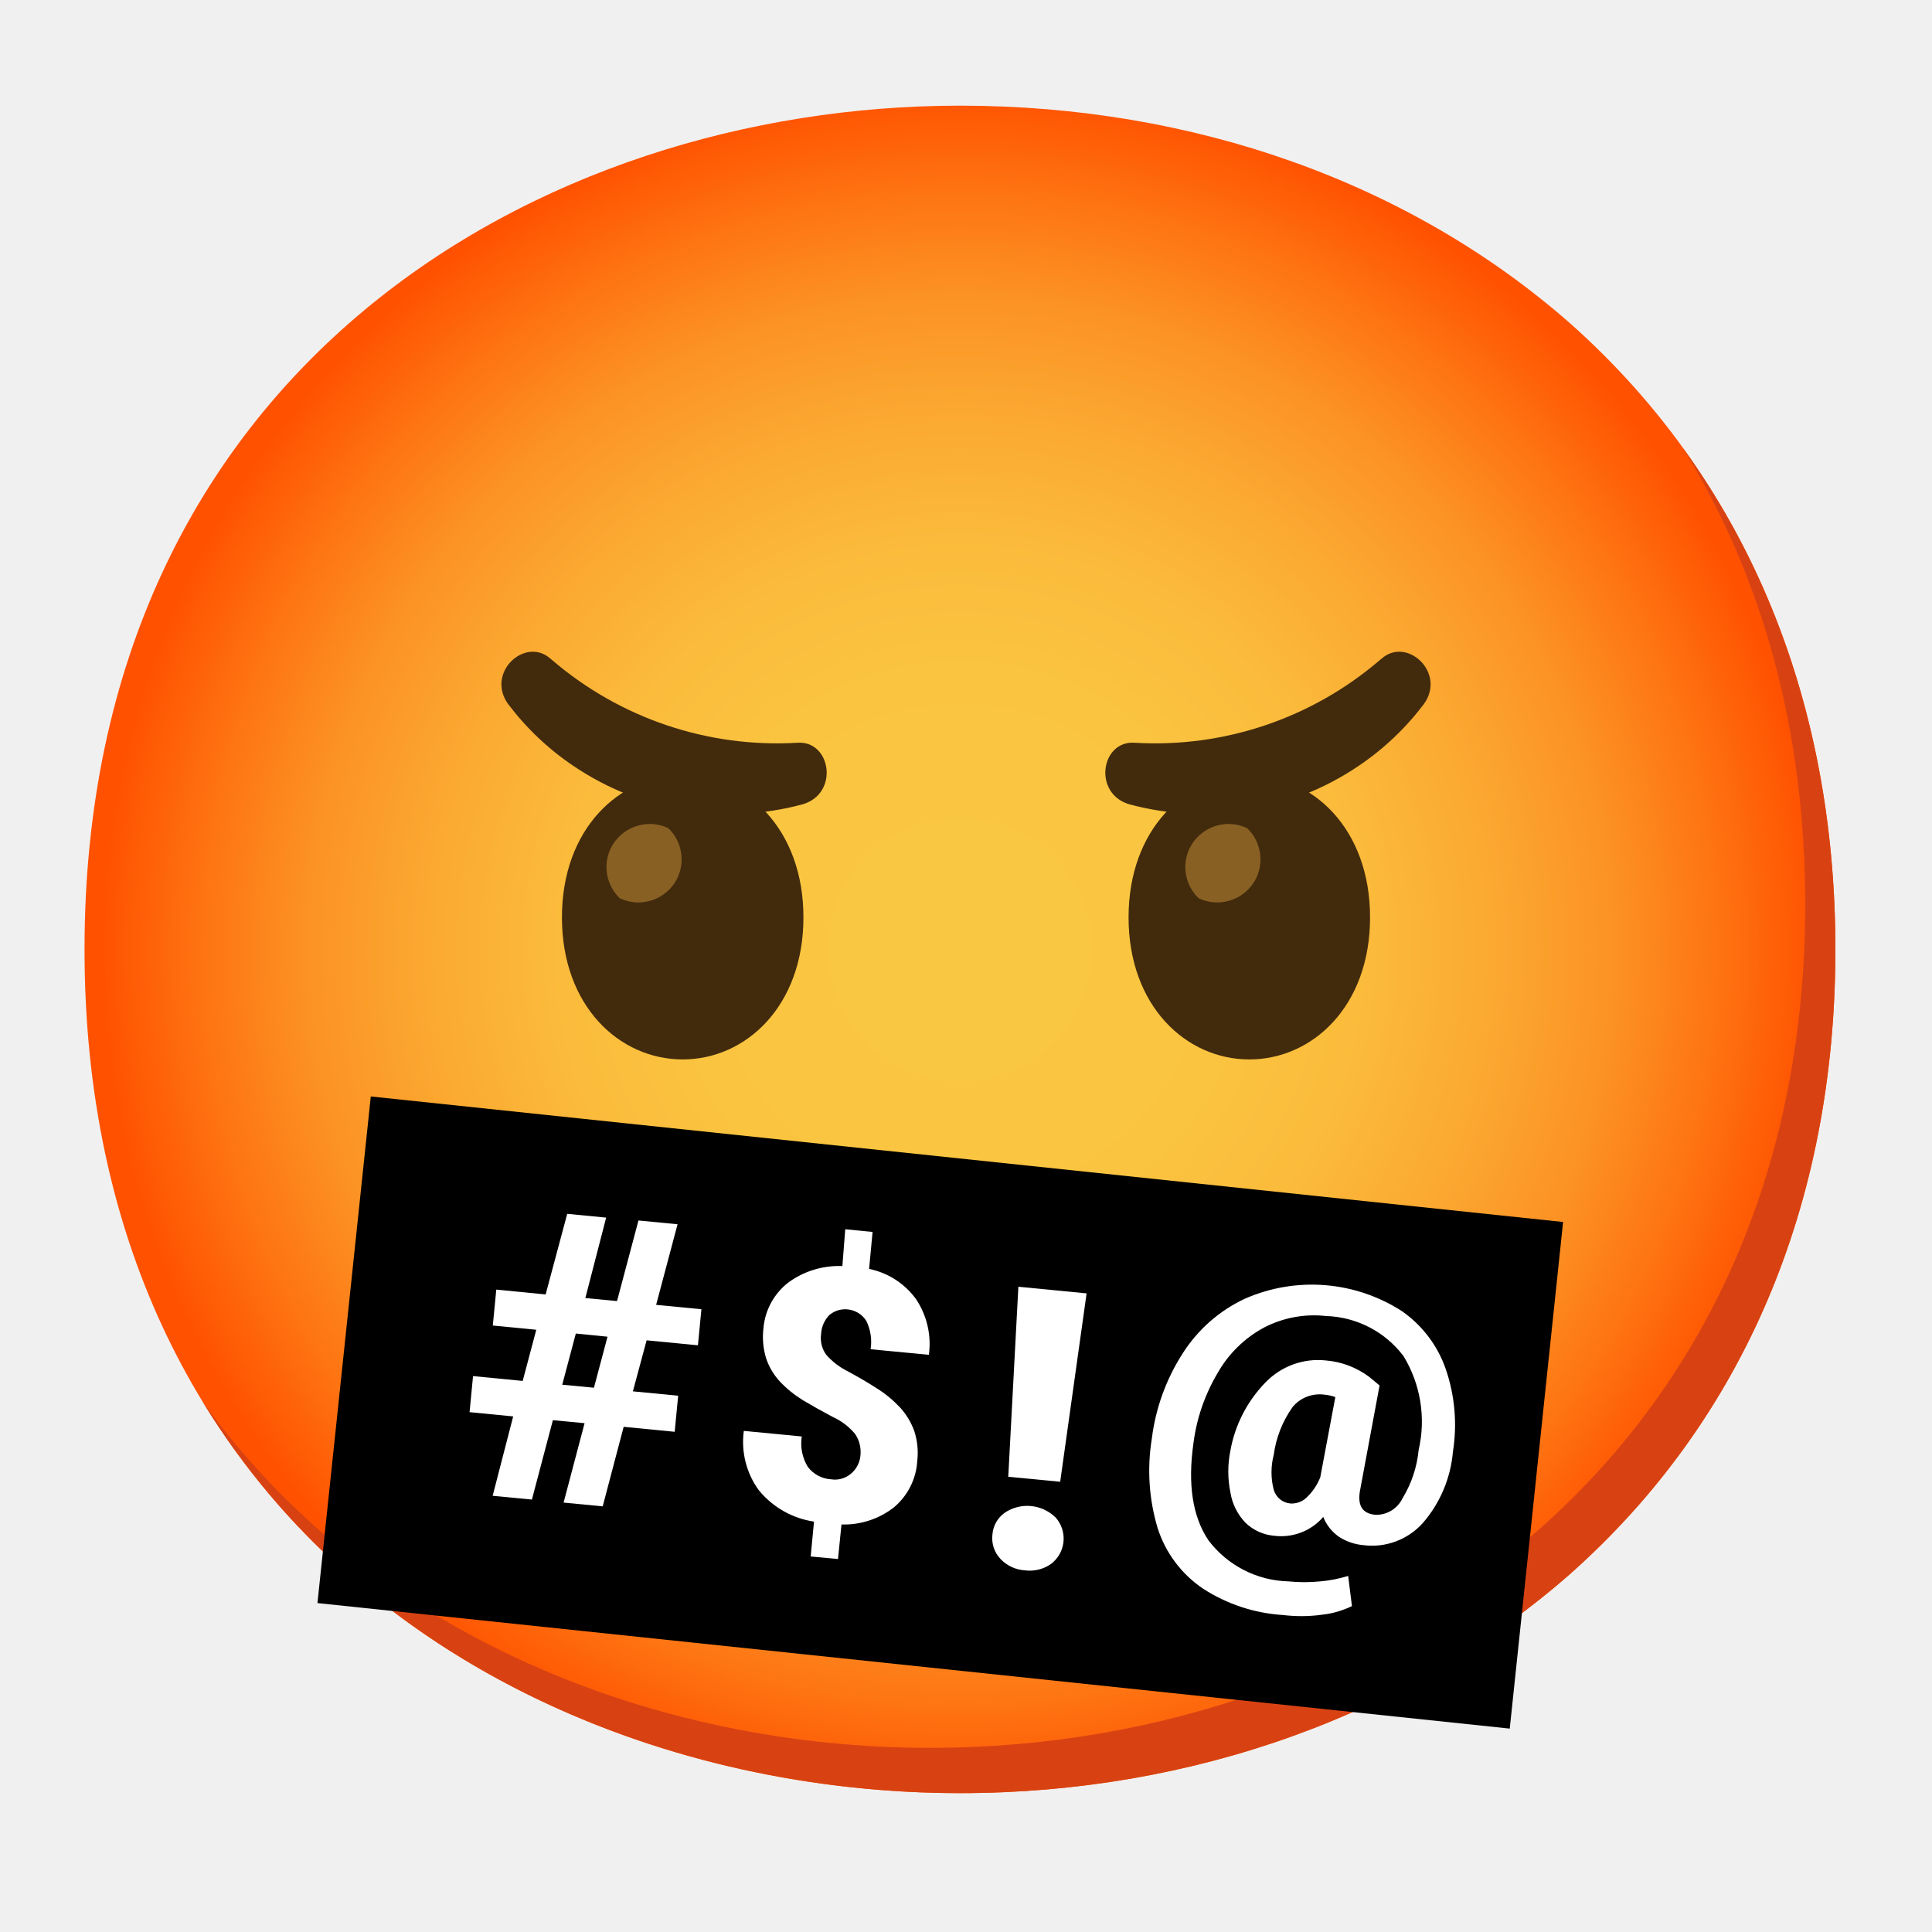
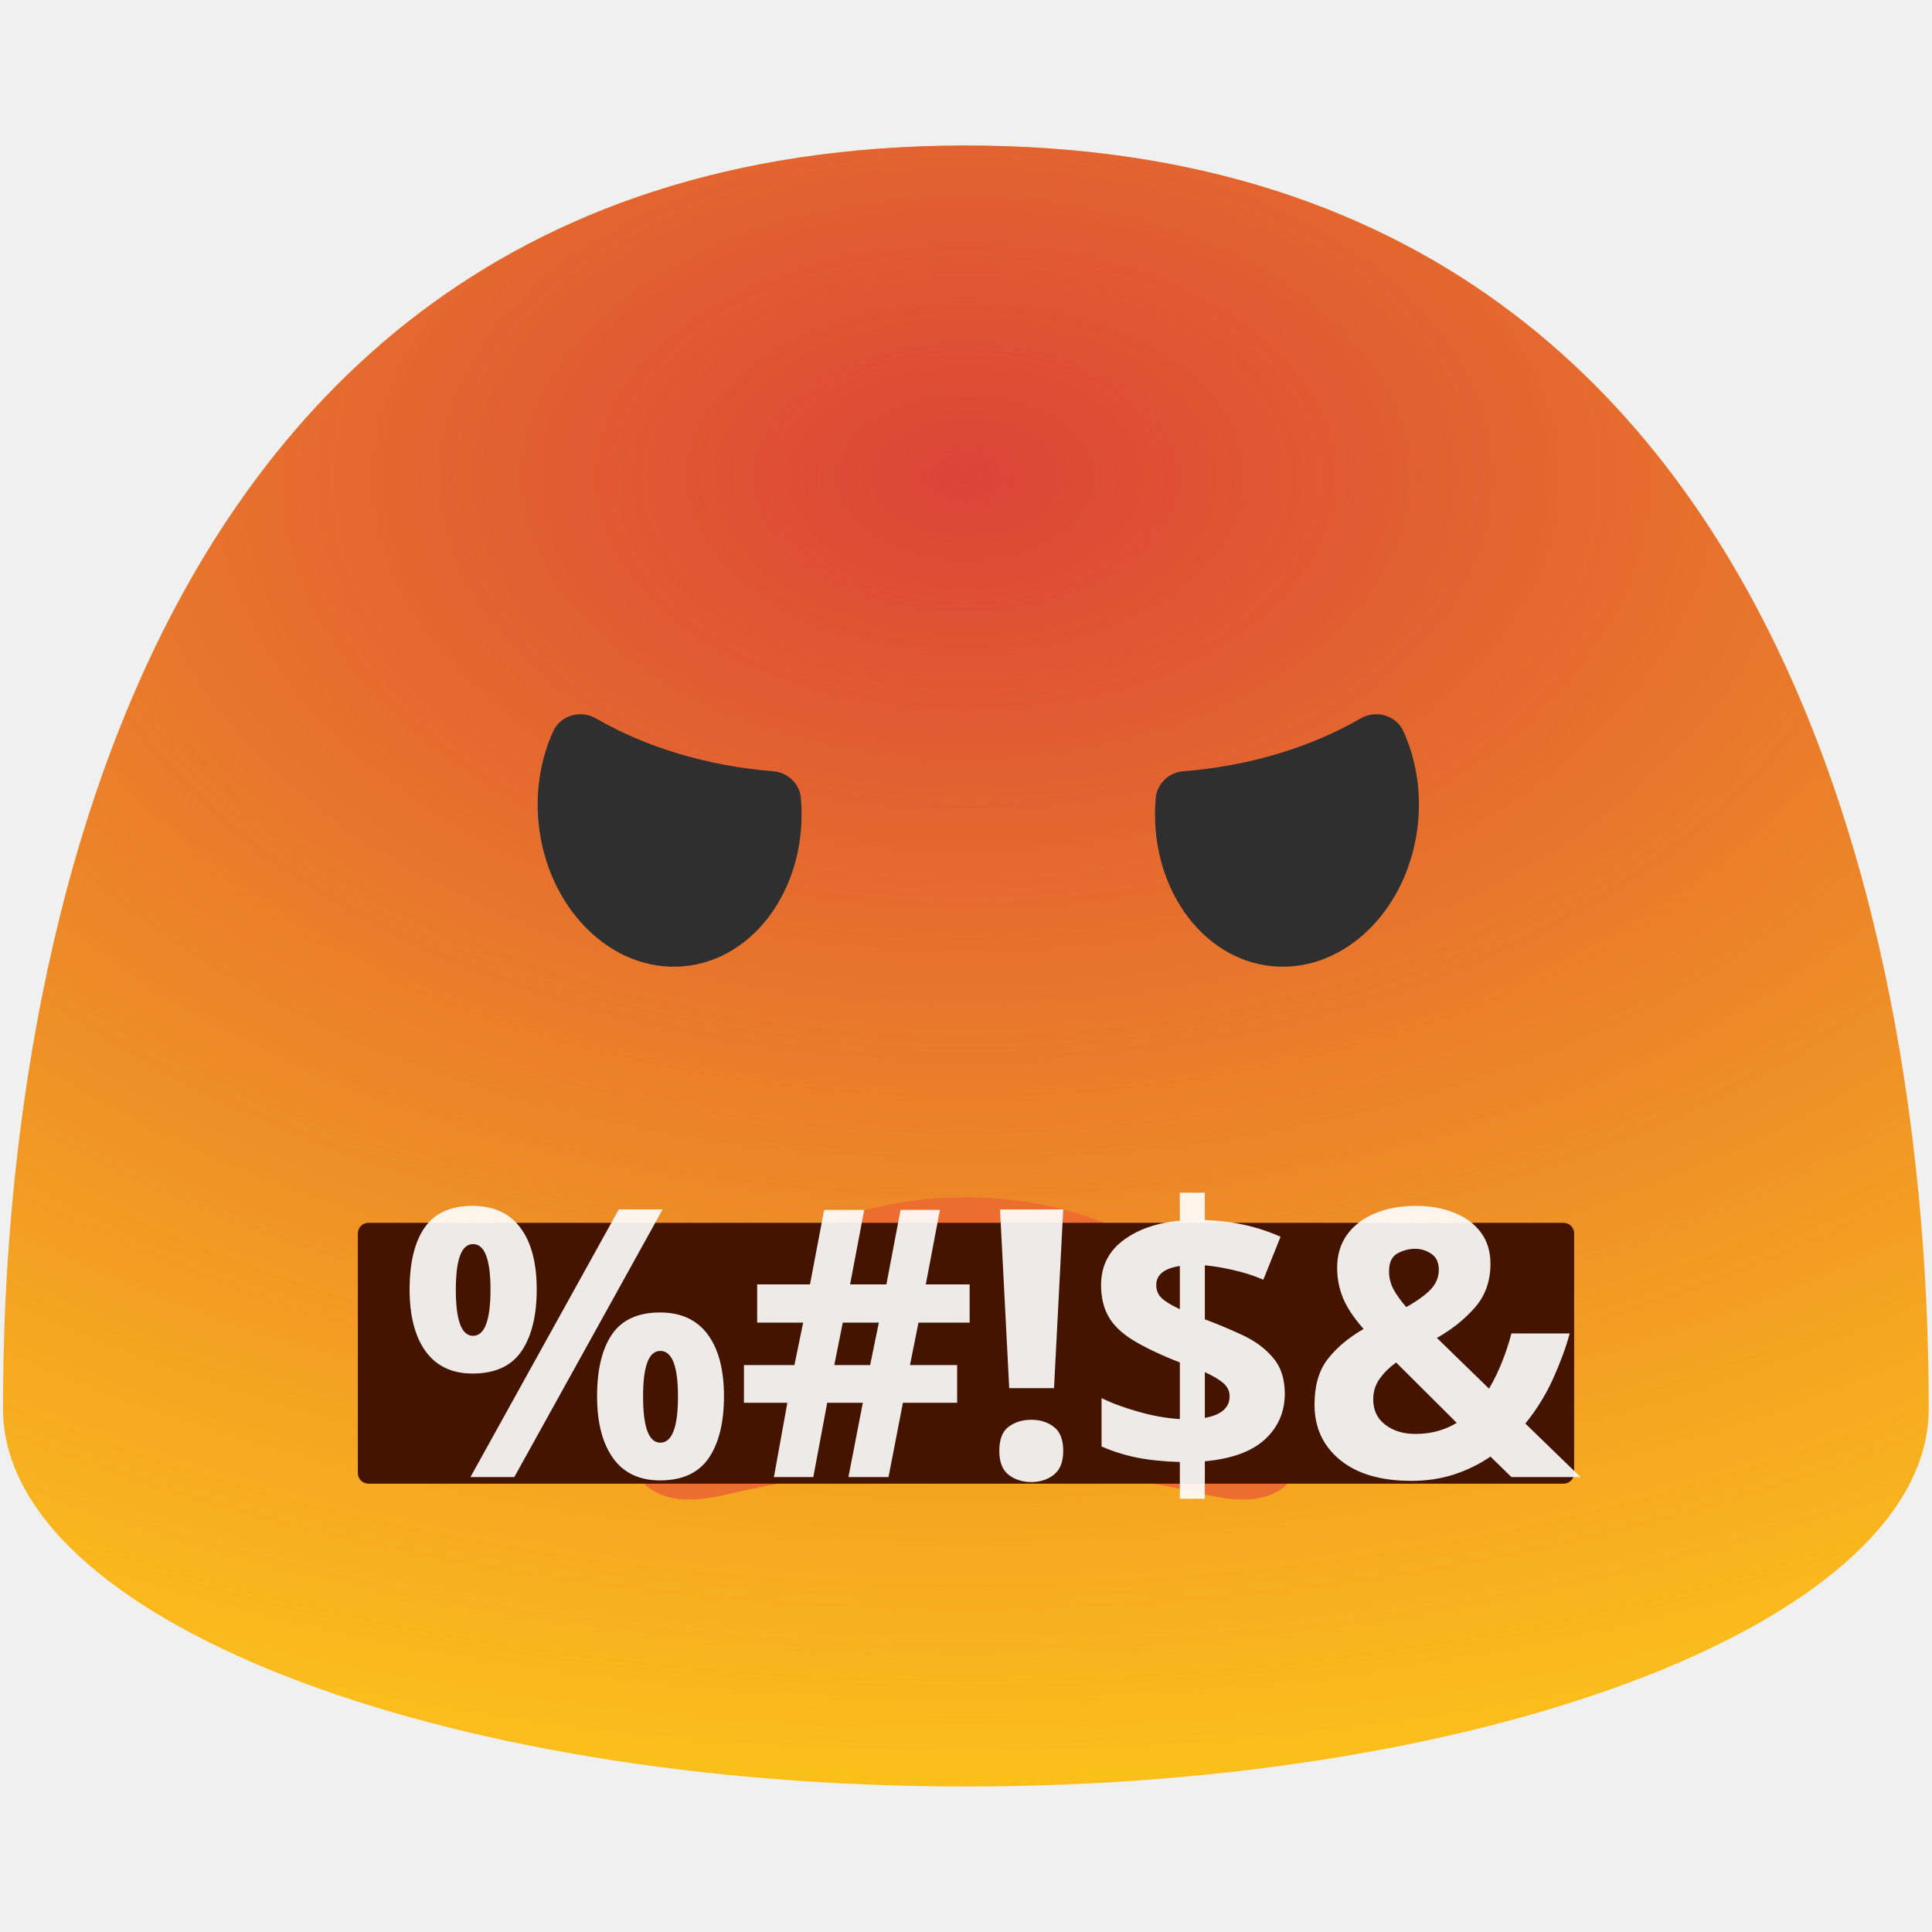
- <svg xmlns="http://www.w3.org/2000/svg" version="1.1" id="Layer_1" x="0" y="0" viewBox="0 0 128 128" style="enable-background:new 0 0 128 128;" xml:space="preserve">
-   <g id="faces">
-     <radialGradient id="cursing-face_1_" cx="63.6" cy="2584.9" r="56.96" gradientTransform="matrix(1 0 0 1 0 -2522)" gradientUnits="userSpaceOnUse">
-       <stop offset="0.12" style="stop-color:#FAC742" />
-       <stop offset="0.32" style="stop-color:#FAC440" />
-       <stop offset="0.48" style="stop-color:#FBBA3B" />
-       <stop offset="0.62" style="stop-color:#FBA931" />
-       <stop offset="0.76" style="stop-color:#FC9224" />
-       <stop offset="0.88" style="stop-color:#FE7413" />
-       <stop offset="1" style="stop-color:#FF5100" />
-     </radialGradient>
-     <path id="cursing-face" style="fill:url(#cursing-face_1_);" d="M63.6,118.8c-27.9,0-58-17.5-58-55.9S35.7,7,63.6,7   c15.5,0,29.8,5.1,40.4,14.4c11.5,10.2,17.6,24.6,17.6,41.5s-6.1,31.2-17.6,41.4C93.4,113.6,79,118.8,63.6,118.8z" />
-     <path style="fill:#D84213;" d="M111.49,29.67c5.33,8.6,8.11,18.84,8.11,30.23c0,16.9-6.1,31.2-17.6,41.4   c-10.6,9.3-25,14.5-40.4,14.5c-18.06,0-37-7.35-48.18-22.94c10.76,17.66,31,25.94,50.18,25.94c15.4,0,29.8-5.2,40.4-14.5   c11.5-10.2,17.6-24.5,17.6-41.4C121.6,50.16,118.13,38.84,111.49,29.67z" />
-   </g>
-   <g id="facial_expressions">
-     <g id="serious-face-with-symbols-covering-mouth">
-       <g id="mouth">
-         <rect x="45.42" y="53.87" transform="matrix(0.1047 -0.9945 0.9945 0.1047 -37.2971 145.7383)" width="33.75" height="79.43" />
-         <path style="fill:#FFFFFF;" d="M38.73,94.29l-2.1-0.2l-1.39,5.26l-2.6-0.25L34,93.84l-2.89-0.28l0.23-2.39l3.29,0.32l0.9-3.39     l-2.88-0.28l0.23-2.38l3.27,0.32l1.43-5.34l2.58,0.25L38.78,86l2.1,0.2l1.42-5.34l2.59,0.25l-1.42,5.34l3,0.29l-0.23,2.39     l-3.4-0.33l-0.91,3.38l3,0.29l-0.23,2.39l-3.38-0.33l-1.39,5.27l-2.59-0.25L38.73,94.29z M37.25,91.74l2.1,0.2l0.9-3.38     l-2.1-0.21L37.25,91.74z" />
-         <path style="fill:#FFFFFF;" d="M57,96.5c0.07-0.53-0.05-1.06-0.35-1.5c-0.4-0.48-0.9-0.86-1.47-1.12c-0.72-0.38-1.38-0.75-2-1.12     c-0.56-0.35-1.08-0.77-1.53-1.25c-0.4-0.44-0.7-0.95-0.89-1.51c-0.2-0.65-0.26-1.33-0.18-2c0.1-1.18,0.68-2.26,1.61-3     c1.04-0.78,2.32-1.17,3.62-1.12L56,81.44l1.81,0.18l-0.23,2.45c1.25,0.25,2.36,0.97,3.11,2c0.72,1.08,1.03,2.4,0.85,3.69     l-3.86-0.37c0.1-0.64,0-1.29-0.28-1.87c-0.48-0.77-1.5-1.01-2.27-0.53c-0.06,0.04-0.12,0.08-0.18,0.13     c-0.33,0.34-0.53,0.79-0.55,1.26c-0.07,0.49,0.05,0.99,0.35,1.39c0.41,0.46,0.9,0.83,1.45,1.1c0.68,0.37,1.32,0.74,1.92,1.13     c0.56,0.35,1.07,0.78,1.52,1.26c0.41,0.45,0.72,0.97,0.93,1.54c0.21,0.64,0.28,1.33,0.2,2c-0.07,1.19-0.63,2.3-1.55,3.07     c-0.99,0.77-2.22,1.17-3.47,1.13l-0.23,2.29l-1.81-0.17l0.22-2.31c-1.43-0.21-2.73-0.95-3.65-2.07c-0.83-1.13-1.19-2.55-1-3.94     l3.84,0.37c-0.11,0.69,0.03,1.4,0.39,2c0.37,0.5,0.95,0.81,1.57,0.84c0.45,0.07,0.91-0.06,1.27-0.35     C56.71,97.37,56.94,96.96,57,96.5z" />
-         <path style="fill:#FFFFFF;" d="M65.75,101.68c0.04-0.59,0.34-1.12,0.82-1.46c1.06-0.71,2.46-0.57,3.37,0.32     c0.77,0.87,0.69,2.19-0.17,2.96c-0.04,0.04-0.08,0.07-0.13,0.11c-0.51,0.36-1.13,0.51-1.74,0.43c-0.62-0.04-1.2-0.31-1.62-0.76     C65.88,102.85,65.68,102.27,65.75,101.68z M70.24,98.17l-3.44-0.33l0.67-12.59l4.52,0.44L70.24,98.17z" />
-         <path style="fill:#FFFFFF;" d="M96.26,96.18c-0.15,1.75-0.85,3.41-2,4.73c-0.99,1.1-2.46,1.65-3.93,1.46     c-0.59-0.05-1.17-0.25-1.66-0.58c-0.45-0.33-0.8-0.77-1-1.29c-0.8,0.93-2.02,1.4-3.24,1.25c-0.72-0.06-1.39-0.36-1.91-0.86     c-0.53-0.55-0.88-1.25-1-2c-0.19-0.92-0.19-1.88,0-2.8c0.31-1.71,1.13-3.29,2.35-4.53c1.03-1.05,2.48-1.58,3.94-1.43     c1.05,0.08,2.06,0.46,2.9,1.09l0.69,0.57l-1.27,6.83c-0.23,1.08,0.09,1.66,1,1.74c0.77,0.02,1.47-0.42,1.8-1.11     c0.59-0.97,0.95-2.06,1.06-3.19c0.49-2.12,0.13-4.35-1-6.21c-1.22-1.62-3.11-2.6-5.14-2.66c-1.41-0.16-2.84,0.11-4.1,0.76     c-1.28,0.69-2.35,1.73-3.07,3c-0.85,1.43-1.4,3.01-1.61,4.66c-0.39,2.73-0.06,4.88,1,6.45c1.26,1.66,3.21,2.66,5.29,2.71     c0.7,0.07,1.41,0.07,2.11,0c0.63-0.05,1.25-0.18,1.85-0.36l0.25,2c-0.63,0.3-1.31,0.5-2,0.57c-0.85,0.12-1.72,0.12-2.57,0.02     c-1.89-0.12-3.71-0.72-5.3-1.75c-1.42-0.96-2.48-2.37-3-4c-0.58-1.92-0.71-3.95-0.39-5.93c0.25-2.02,0.95-3.95,2.05-5.66     c1-1.57,2.42-2.82,4.1-3.61c3.4-1.5,7.32-1.19,10.44,0.83c1.34,0.94,2.36,2.29,2.89,3.84C96.39,92.47,96.55,94.35,96.26,96.18z      M84.39,96.38c-0.2,0.76-0.2,1.57,0,2.33c0.15,0.5,0.59,0.86,1.11,0.9c0.4,0.02,0.79-0.12,1.07-0.4c0.39-0.37,0.7-0.83,0.9-1.33     l1-5.32c-0.23-0.08-0.47-0.14-0.72-0.16c-0.8-0.11-1.61,0.2-2.12,0.83C84.97,94.16,84.54,95.25,84.39,96.38z" />
-       </g>
-       <g id="eyes">
-         <g id="peepers">
-           <path style="fill:#422B0D;" d="M82.77,51.36L82.77,51.36c4.19,0,8,3.54,8,9.42s-3.81,9.41-8,9.41l0,0c-4.19,0-8-3.54-8-9.41      S78.58,51.36,82.77,51.36z" />
-           <path style="fill:#422B0D;" d="M45.23,51.36L45.23,51.36c-4.19,0-8,3.54-8,9.42s3.81,9.41,8,9.41l0,0c4.19,0,8-3.54,8-9.41      S49.42,51.36,45.23,51.36z" />
-         </g>
-         <g id="eyebrows">
-           <path style="fill:#422B0D;" d="M36.58,43.73l-0.11-0.09c-1.67-1.49-4.3,0.92-2.81,3c1.21,1.6,2.67,2.99,4.34,4.11      c4.45,3.01,9.98,3.94,15.17,2.54c2.45-0.71,1.89-4.25-0.35-4.08C46.9,49.56,41.08,47.59,36.58,43.73z" />
-           <path style="fill:#422B0D;" d="M91.42,43.73l0.11-0.09c1.67-1.49,4.3,0.92,2.81,3c-1.21,1.6-2.67,2.99-4.34,4.11      c-4.45,3.01-9.98,3.94-15.17,2.54c-2.45-0.71-1.89-4.25,0.35-4.08C81.1,49.56,86.92,47.59,91.42,43.73z" />
-         </g>
+ <svg xmlns="http://www.w3.org/2000/svg" width="100%" height="100%" viewBox="0 0 128 128" version="1.1" xml:space="preserve" style="fill-rule:evenodd;clip-rule:evenodd;stroke-linejoin:round;stroke-miterlimit:2;">
+   <path d="M63.99,9.64C1.68,9.64 0.2,79.5 0.2,93.33C0.2,107.16 28.76,118.36 63.99,118.36C99.23,118.36 127.78,107.15 127.78,93.33C127.78,79.5 126.31,9.64 63.99,9.64Z" style="fill:rgb(252,194,27);fill-rule:nonzero;" />
+   <g>
+     <clipPath id="_clip1">
+       <path d="M63.99,9.64C1.68,9.64 0.2,79.5 0.2,93.33C0.2,107.16 28.76,118.36 63.99,118.36C99.23,118.36 127.78,107.15 127.78,93.33C127.78,79.5 126.31,9.64 63.99,9.64Z" />
+     </clipPath>
+     <g clip-path="url(#_clip1)">
+       <g transform="matrix(2.19156,0,0,1.86971,-76.2596,-57.7292)">
+         <ellipse cx="64" cy="47.638" rx="64" ry="47.638" style="fill:url(#_Radial2);" />
      </g>
    </g>
-     <g id="peepers-2">
-       <path style="fill:#896024;" d="M44.28,54.87L44.28,54.87c-1.42-0.68-3.13-0.08-3.82,1.34c-0.53,1.11-0.29,2.44,0.6,3.3l0,0    c1.42,0.68,3.13,0.08,3.82-1.34C45.41,57.06,45.17,55.73,44.28,54.87z" />
-     </g>
-     <g id="peepers-3">
-       <path style="fill:#896024;" d="M82.63,54.87L82.63,54.87c-1.42-0.68-3.13-0.08-3.82,1.34c-0.53,1.11-0.29,2.44,0.6,3.3l0,0    c1.42,0.68,3.13,0.08,3.82-1.34C83.76,57.06,83.52,55.73,82.63,54.87z" />
-     </g>
  </g>
+   <g>
+     <path d="M51.25,51.1C52.19,51.18 52.97,51.92 53.06,52.85L53.06,52.87C53.56,58.61 50.07,63.6 45.28,64.02C40.49,64.44 36.18,60.13 35.67,54.39C35.48,52.24 35.86,50.19 36.65,48.45C37.14,47.38 38.47,47.01 39.49,47.6C42.8,49.51 46.84,50.75 51.25,51.1ZM78.38,51.1C77.44,51.18 76.66,51.92 76.57,52.85L76.57,52.87C76.07,58.61 79.56,63.6 84.35,64.02C89.14,64.44 93.45,60.13 93.96,54.39C94.15,52.24 93.77,50.19 92.98,48.45C92.49,47.38 91.16,47.01 90.14,47.6C86.83,49.51 82.79,50.75 78.38,51.1Z" style="fill:rgb(47,47,47);fill-rule:nonzero;" />
+   </g>
+   <path d="M43.09,98.64C45.08,99.98 47.59,99.1 49.8,98.64C55.98,97.36 61.4,97.31 64,97.31C66.6,97.31 72.03,97.36 78.2,98.64C80.41,99.1 82.92,99.98 84.91,98.64C87.43,96.93 85.57,90.81 81.6,86.67C79.2,84.17 73.47,79.32 63.99,79.32C54.51,79.32 48.79,84.17 46.38,86.67C42.43,90.82 40.57,96.94 43.09,98.64Z" style="fill:rgb(237,108,48);fill-rule:nonzero;" />
+   <path d="M104.292,81.715C104.292,81.329 103.978,81.015 103.592,81.015L24.407,81.015C24.021,81.015 23.707,81.329 23.707,81.715L23.707,97.596C23.707,97.982 24.021,98.296 24.407,98.296L103.592,98.296C103.978,98.296 104.292,97.982 104.292,97.596L104.292,81.715Z" style="fill:rgb(68,20,0);" />
+   <g transform="matrix(1,0,0,1,26.371,97.861)">
+     <text x="0px" y="0px" style="font-family:'ComicNeue-Bold', 'Comic Neue';font-weight:700;font-size:24.83px;fill:white;fill-opacity:0.91;">%#!$&amp;</text>
+   </g>
+   <defs>
+     <radialGradient id="_Radial2" cx="0" cy="0" r="1" gradientUnits="userSpaceOnUse" gradientTransform="matrix(64,0,0,47.6377,64,47.6377)">
+       <stop offset="0" style="stop-color:rgb(219,68,55);stop-opacity:1" />
+       <stop offset="1" style="stop-color:rgb(219,68,55);stop-opacity:0" />
+     </radialGradient>
+   </defs>
</svg>
